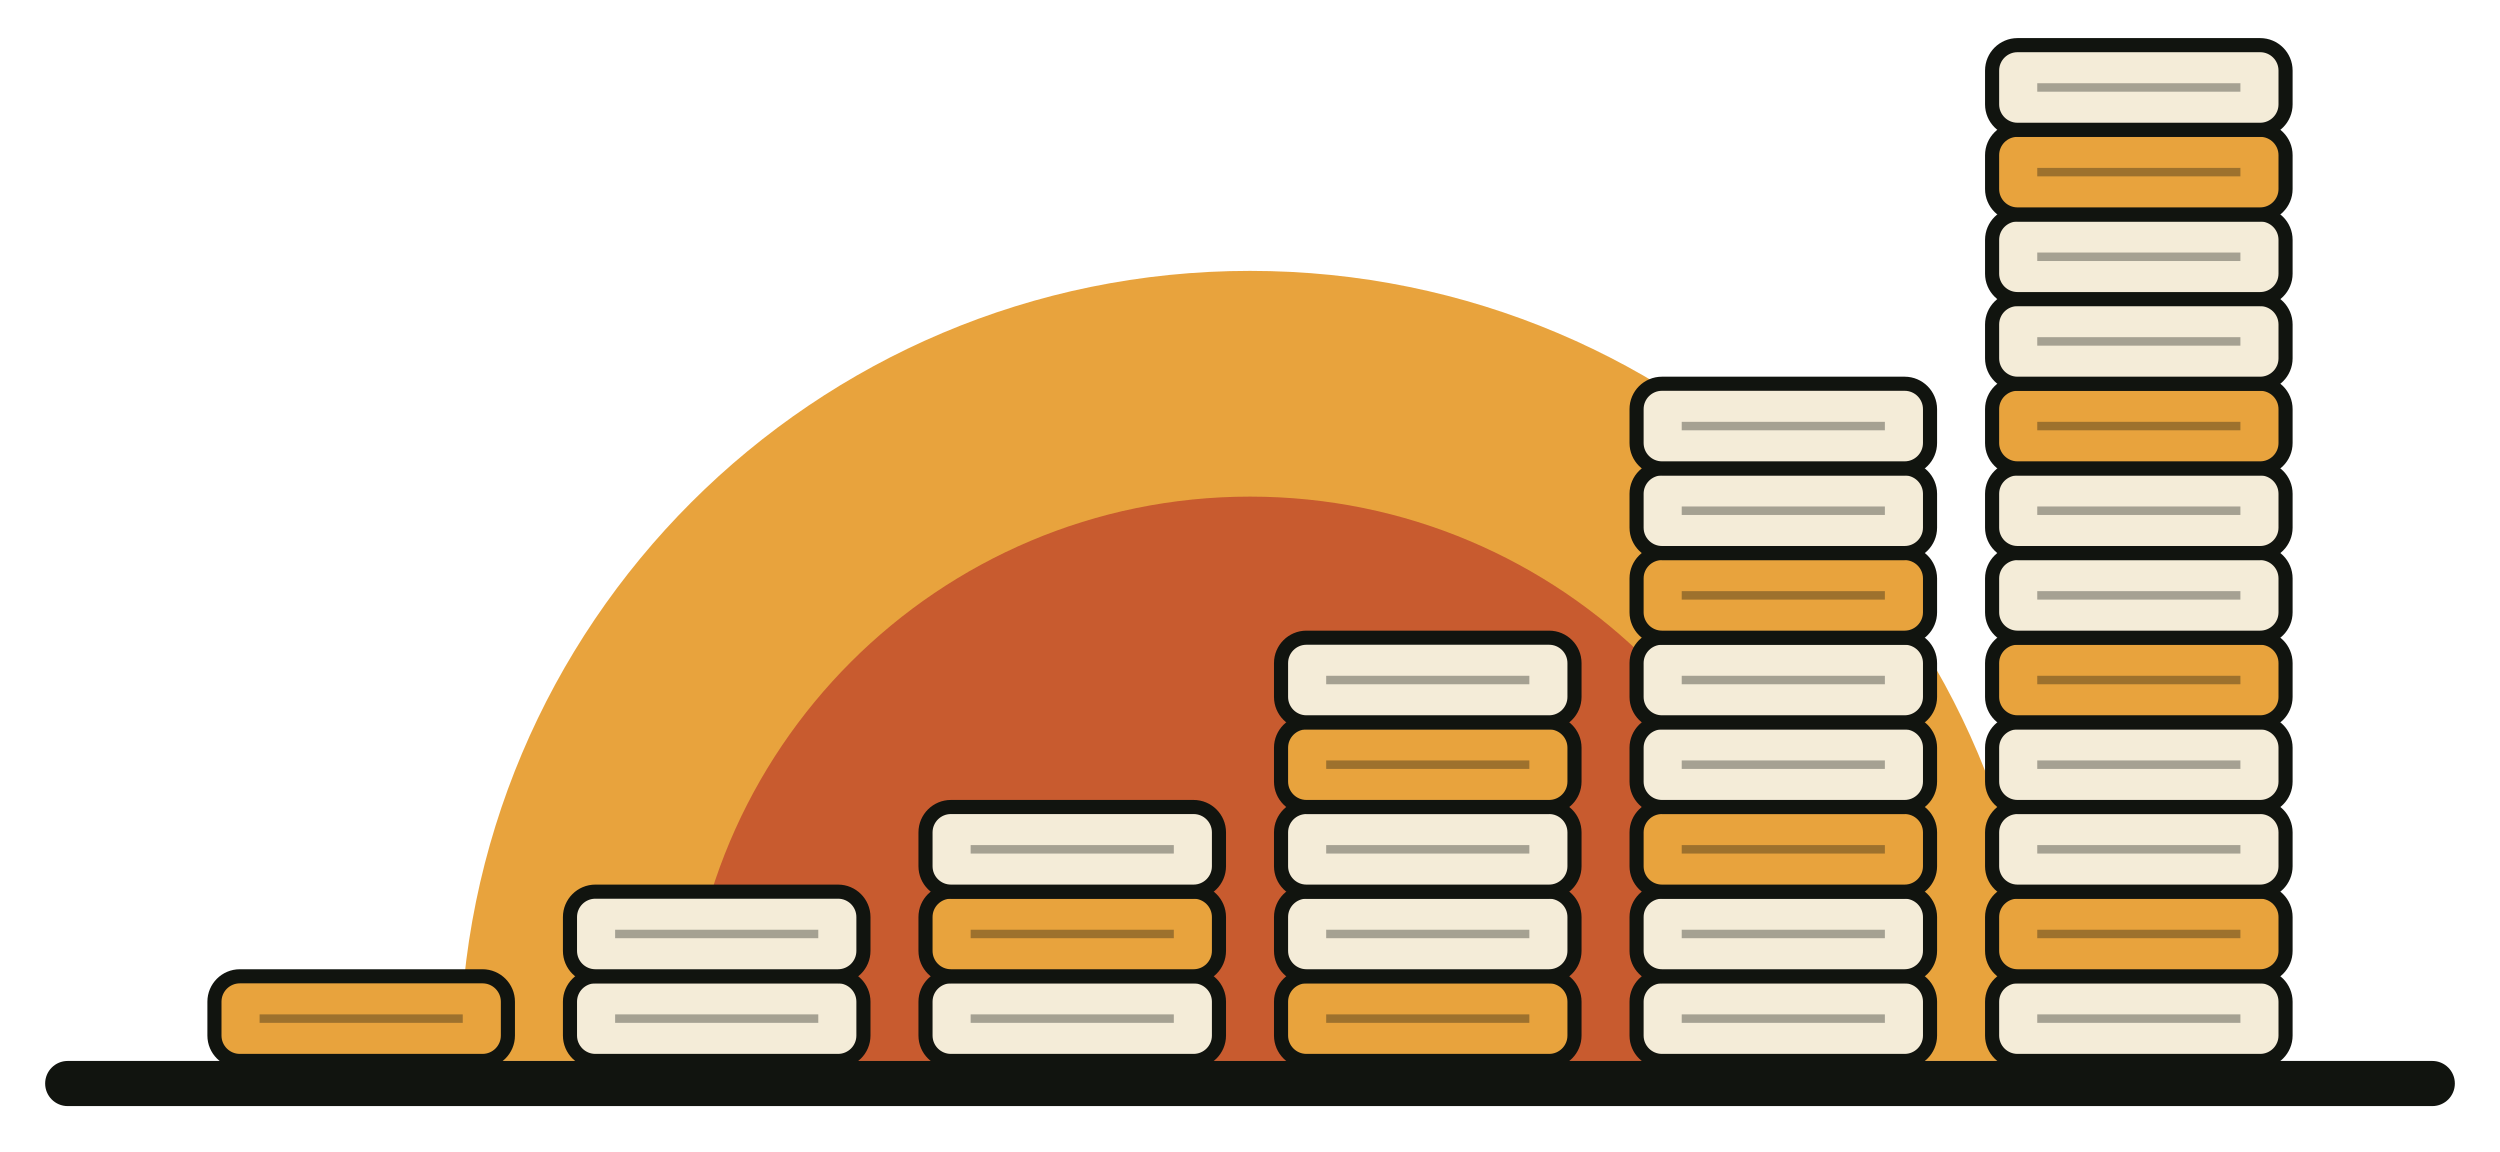
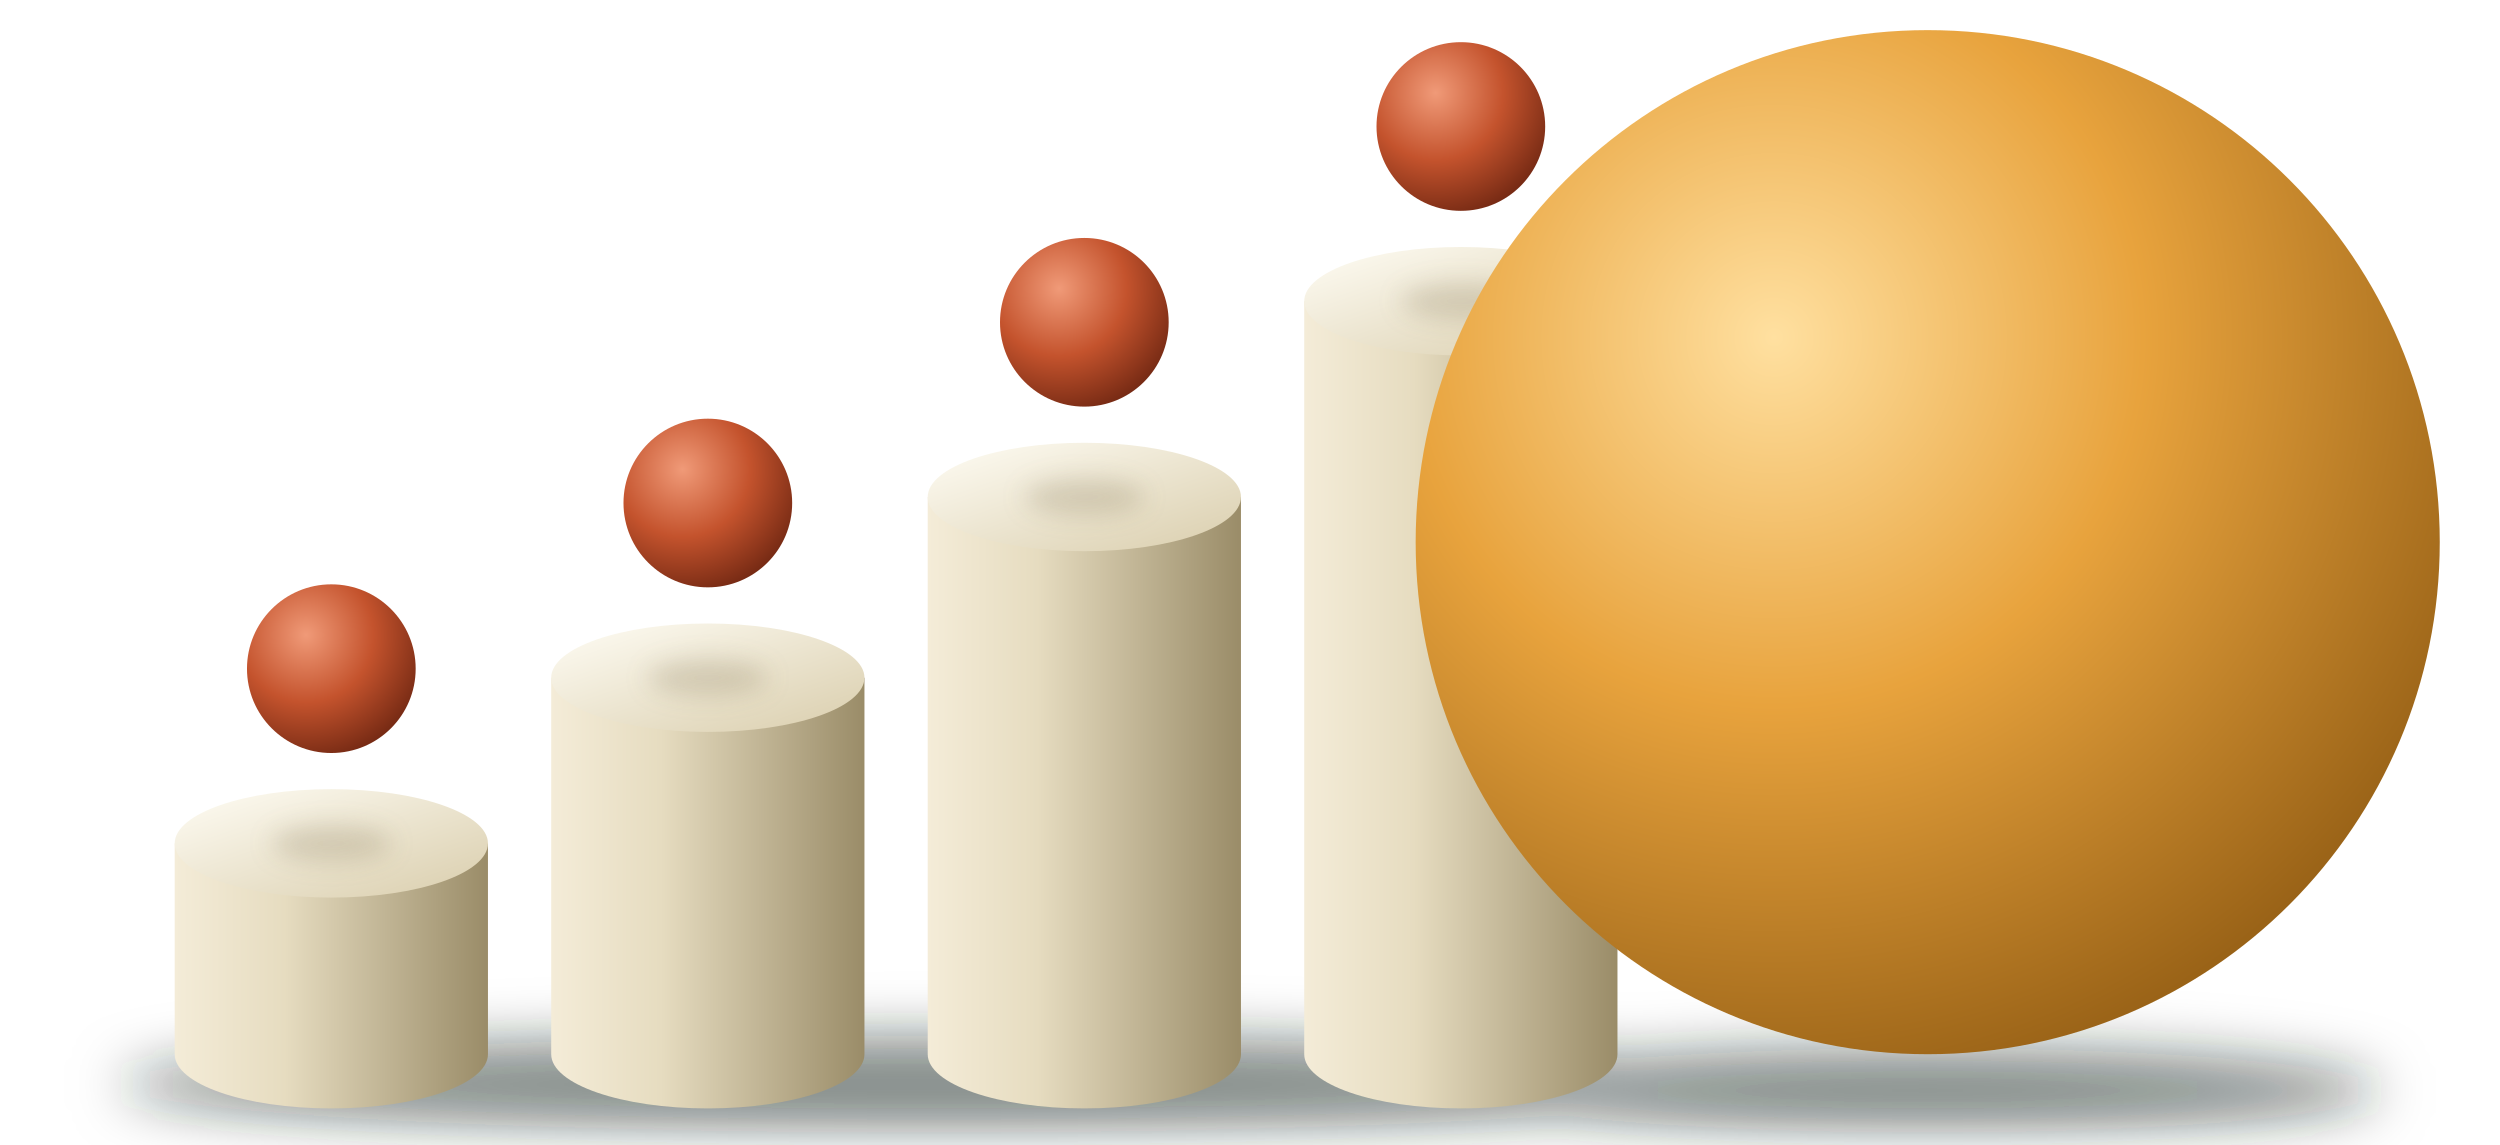
- <svg xmlns="http://www.w3.org/2000/svg" width="886" height="408" viewBox="357 444 886 408">
+ <svg xmlns="http://www.w3.org/2000/svg" viewBox="0 50 830 380" width="830" height="380">
  <defs>
-     <filter id="grana">
-       <feTurbulence type="fractalNoise" baseFrequency=".9" numOctaves="2" />
-       <feColorMatrix values="0 0 0 0 0 0 0 0 0 0 0 0 0 0 0 0 0 0 .55 0" />
+     <radialGradient id="s" cx=".35" cy=".3" r=".8">
+       <stop offset="0" stop-color="#ffe0a0" />
+       <stop offset=".45" stop-color="#e8a33d" />
+       <stop offset="1" stop-color="#8f5a12" />
+     </radialGradient>
+     <radialGradient id="r" cx=".35" cy=".3" r=".8">
+       <stop offset="0" stop-color="#f09a78" />
+       <stop offset=".5" stop-color="#c4532d" />
+       <stop offset="1" stop-color="#6b2410" />
+     </radialGradient>
+     <linearGradient id="cb">
+       <stop offset="0" stop-color="#f4ecd8" />
+       <stop offset=".35" stop-color="#e6dcc0" />
+       <stop offset="1" stop-color="#9a8c68" />
+     </linearGradient>
+     <linearGradient id="ct" x1="0" y1="0" x2="1" y2="1">
+       <stop offset="0" stop-color="#fffdf5" />
+       <stop offset="1" stop-color="#d9cdac" />
+     </linearGradient>
+     <filter id="b" x="-30%" y="-100%" width="160%" height="300%">
+       <feGaussianBlur stdDeviation="9" />
+     </filter>
+     <filter id="b2" x="-50%" y="-100%" width="200%" height="300%">
+       <feGaussianBlur stdDeviation="4" />
    </filter>
  </defs>
-   <path d="M520 820 A280 280 0 0 1 1080 820 Z" fill="#e8a33d" />
-   <path d="M600 820 A200 200 0 0 1 1000 820 Z" fill="#c4532d" opacity=".9" />
-   <rect x="433.0" y="790" width="104" height="30" rx="9" fill="#e8a33d" stroke="#11140f" stroke-width="5" />
-   <line x1="449.0" y1="805.0" x2="521.0" y2="805.0" stroke="#11140f" stroke-width="3" opacity=".35" />
-   <rect x="559.0" y="790" width="104" height="30" rx="9" fill="#f4ecd8" stroke="#11140f" stroke-width="5" />
-   <line x1="575.0" y1="805.0" x2="647.0" y2="805.0" stroke="#11140f" stroke-width="3" opacity=".35" />
-   <rect x="559.0" y="760" width="104" height="30" rx="9" fill="#f4ecd8" stroke="#11140f" stroke-width="5" />
-   <line x1="575.0" y1="775.0" x2="647.0" y2="775.0" stroke="#11140f" stroke-width="3" opacity=".35" />
-   <rect x="685.0" y="790" width="104" height="30" rx="9" fill="#f4ecd8" stroke="#11140f" stroke-width="5" />
-   <line x1="701.0" y1="805.0" x2="773.0" y2="805.0" stroke="#11140f" stroke-width="3" opacity=".35" />
-   <rect x="685.0" y="760" width="104" height="30" rx="9" fill="#e8a33d" stroke="#11140f" stroke-width="5" />
-   <line x1="701.0" y1="775.0" x2="773.0" y2="775.0" stroke="#11140f" stroke-width="3" opacity=".35" />
-   <rect x="685.0" y="730" width="104" height="30" rx="9" fill="#f4ecd8" stroke="#11140f" stroke-width="5" />
-   <line x1="701.0" y1="745.0" x2="773.0" y2="745.0" stroke="#11140f" stroke-width="3" opacity=".35" />
-   <rect x="811.0" y="790" width="104" height="30" rx="9" fill="#e8a33d" stroke="#11140f" stroke-width="5" />
-   <line x1="827.0" y1="805.0" x2="899.0" y2="805.0" stroke="#11140f" stroke-width="3" opacity=".35" />
-   <rect x="811.0" y="760" width="104" height="30" rx="9" fill="#f4ecd8" stroke="#11140f" stroke-width="5" />
-   <line x1="827.0" y1="775.0" x2="899.0" y2="775.0" stroke="#11140f" stroke-width="3" opacity=".35" />
-   <rect x="811.0" y="730" width="104" height="30" rx="9" fill="#f4ecd8" stroke="#11140f" stroke-width="5" />
-   <line x1="827.0" y1="745.0" x2="899.0" y2="745.0" stroke="#11140f" stroke-width="3" opacity=".35" />
-   <rect x="811.0" y="700" width="104" height="30" rx="9" fill="#e8a33d" stroke="#11140f" stroke-width="5" />
-   <line x1="827.0" y1="715.0" x2="899.0" y2="715.0" stroke="#11140f" stroke-width="3" opacity=".35" />
-   <rect x="811.0" y="670" width="104" height="30" rx="9" fill="#f4ecd8" stroke="#11140f" stroke-width="5" />
-   <line x1="827.0" y1="685.0" x2="899.0" y2="685.0" stroke="#11140f" stroke-width="3" opacity=".35" />
-   <rect x="937.0" y="790" width="104" height="30" rx="9" fill="#f4ecd8" stroke="#11140f" stroke-width="5" />
-   <line x1="953.0" y1="805.0" x2="1025.0" y2="805.0" stroke="#11140f" stroke-width="3" opacity=".35" />
-   <rect x="937.0" y="760" width="104" height="30" rx="9" fill="#f4ecd8" stroke="#11140f" stroke-width="5" />
-   <line x1="953.0" y1="775.0" x2="1025.0" y2="775.0" stroke="#11140f" stroke-width="3" opacity=".35" />
-   <rect x="937.0" y="730" width="104" height="30" rx="9" fill="#e8a33d" stroke="#11140f" stroke-width="5" />
-   <line x1="953.0" y1="745.0" x2="1025.0" y2="745.0" stroke="#11140f" stroke-width="3" opacity=".35" />
-   <rect x="937.0" y="700" width="104" height="30" rx="9" fill="#f4ecd8" stroke="#11140f" stroke-width="5" />
-   <line x1="953.0" y1="715.0" x2="1025.0" y2="715.0" stroke="#11140f" stroke-width="3" opacity=".35" />
-   <rect x="937.0" y="670" width="104" height="30" rx="9" fill="#f4ecd8" stroke="#11140f" stroke-width="5" />
-   <line x1="953.0" y1="685.0" x2="1025.0" y2="685.0" stroke="#11140f" stroke-width="3" opacity=".35" />
-   <rect x="937.0" y="640" width="104" height="30" rx="9" fill="#e8a33d" stroke="#11140f" stroke-width="5" />
-   <line x1="953.0" y1="655.0" x2="1025.0" y2="655.0" stroke="#11140f" stroke-width="3" opacity=".35" />
-   <rect x="937.0" y="610" width="104" height="30" rx="9" fill="#f4ecd8" stroke="#11140f" stroke-width="5" />
-   <line x1="953.0" y1="625.0" x2="1025.0" y2="625.0" stroke="#11140f" stroke-width="3" opacity=".35" />
-   <rect x="937.0" y="580" width="104" height="30" rx="9" fill="#f4ecd8" stroke="#11140f" stroke-width="5" />
-   <line x1="953.0" y1="595.0" x2="1025.0" y2="595.0" stroke="#11140f" stroke-width="3" opacity=".35" />
-   <rect x="1063.0" y="790" width="104" height="30" rx="9" fill="#f4ecd8" stroke="#11140f" stroke-width="5" />
-   <line x1="1079.0" y1="805.0" x2="1151.0" y2="805.0" stroke="#11140f" stroke-width="3" opacity=".35" />
-   <rect x="1063.0" y="760" width="104" height="30" rx="9" fill="#e8a33d" stroke="#11140f" stroke-width="5" />
-   <line x1="1079.0" y1="775.0" x2="1151.0" y2="775.0" stroke="#11140f" stroke-width="3" opacity=".35" />
-   <rect x="1063.0" y="730" width="104" height="30" rx="9" fill="#f4ecd8" stroke="#11140f" stroke-width="5" />
-   <line x1="1079.0" y1="745.0" x2="1151.0" y2="745.0" stroke="#11140f" stroke-width="3" opacity=".35" />
-   <rect x="1063.0" y="700" width="104" height="30" rx="9" fill="#f4ecd8" stroke="#11140f" stroke-width="5" />
-   <line x1="1079.0" y1="715.0" x2="1151.0" y2="715.0" stroke="#11140f" stroke-width="3" opacity=".35" />
-   <rect x="1063.0" y="670" width="104" height="30" rx="9" fill="#e8a33d" stroke="#11140f" stroke-width="5" />
-   <line x1="1079.0" y1="685.0" x2="1151.0" y2="685.0" stroke="#11140f" stroke-width="3" opacity=".35" />
-   <rect x="1063.0" y="640" width="104" height="30" rx="9" fill="#f4ecd8" stroke="#11140f" stroke-width="5" />
-   <line x1="1079.0" y1="655.0" x2="1151.0" y2="655.0" stroke="#11140f" stroke-width="3" opacity=".35" />
-   <rect x="1063.0" y="610" width="104" height="30" rx="9" fill="#f4ecd8" stroke="#11140f" stroke-width="5" />
-   <line x1="1079.0" y1="625.0" x2="1151.0" y2="625.0" stroke="#11140f" stroke-width="3" opacity=".35" />
-   <rect x="1063.0" y="580" width="104" height="30" rx="9" fill="#e8a33d" stroke="#11140f" stroke-width="5" />
-   <line x1="1079.0" y1="595.0" x2="1151.0" y2="595.0" stroke="#11140f" stroke-width="3" opacity=".35" />
-   <rect x="1063.0" y="550" width="104" height="30" rx="9" fill="#f4ecd8" stroke="#11140f" stroke-width="5" />
-   <line x1="1079.0" y1="565.0" x2="1151.0" y2="565.0" stroke="#11140f" stroke-width="3" opacity=".35" />
-   <rect x="1063.0" y="520" width="104" height="30" rx="9" fill="#f4ecd8" stroke="#11140f" stroke-width="5" />
-   <line x1="1079.0" y1="535.0" x2="1151.0" y2="535.0" stroke="#11140f" stroke-width="3" opacity=".35" />
-   <rect x="1063.0" y="490" width="104" height="30" rx="9" fill="#e8a33d" stroke="#11140f" stroke-width="5" />
-   <line x1="1079.0" y1="505.0" x2="1151.0" y2="505.0" stroke="#11140f" stroke-width="3" opacity=".35" />
-   <rect x="1063.0" y="460" width="104" height="30" rx="9" fill="#f4ecd8" stroke="#11140f" stroke-width="5" />
-   <line x1="1079.0" y1="475.0" x2="1151.0" y2="475.0" stroke="#11140f" stroke-width="3" opacity=".35" />
-   <rect x="373.0" y="820" width="854" height="16" rx="8" fill="#11140f" />
+   <g fill="#0c1a14" opacity=".5" filter="url(#b)">
+     <ellipse cx="310" cy="410" rx="270" ry="16" />
+     <ellipse cx="640" cy="412" rx="150" ry="14" />
+   </g>
+   <path d="M58 330 V400 A52 18 0 0 0 162 400 V330 Z" fill="url(#cb)" />
+   <ellipse cx="110" cy="330" rx="52" ry="18" fill="url(#ct)" />
+   <ellipse cx="110" cy="330" rx="20" ry="6" fill="#5a4a22" opacity=".18" filter="url(#b2)" />
+   <circle cx="110" cy="272" r="28" fill="url(#r)" />
+   <path d="M183 275 V400 A52 18 0 0 0 287 400 V275 Z" fill="url(#cb)" />
+   <ellipse cx="235" cy="275" rx="52" ry="18" fill="url(#ct)" />
+   <ellipse cx="235" cy="275" rx="20" ry="6" fill="#5a4a22" opacity=".18" filter="url(#b2)" />
+   <circle cx="235" cy="217" r="28" fill="url(#r)" />
+   <path d="M308 215 V400 A52 18 0 0 0 412 400 V215 Z" fill="url(#cb)" />
+   <ellipse cx="360" cy="215" rx="52" ry="18" fill="url(#ct)" />
+   <ellipse cx="360" cy="215" rx="20" ry="6" fill="#5a4a22" opacity=".18" filter="url(#b2)" />
+   <circle cx="360" cy="157" r="28" fill="url(#r)" />
+   <path d="M433 150 V400 A52 18 0 0 0 537 400 V150 Z" fill="url(#cb)" />
+   <ellipse cx="485" cy="150" rx="52" ry="18" fill="url(#ct)" />
+   <ellipse cx="485" cy="150" rx="20" ry="6" fill="#5a4a22" opacity=".18" filter="url(#b2)" />
+   <circle cx="485" cy="92" r="28" fill="url(#r)" />
+   <circle cx="640" cy="230" r="170" fill="url(#s)" />
</svg>
